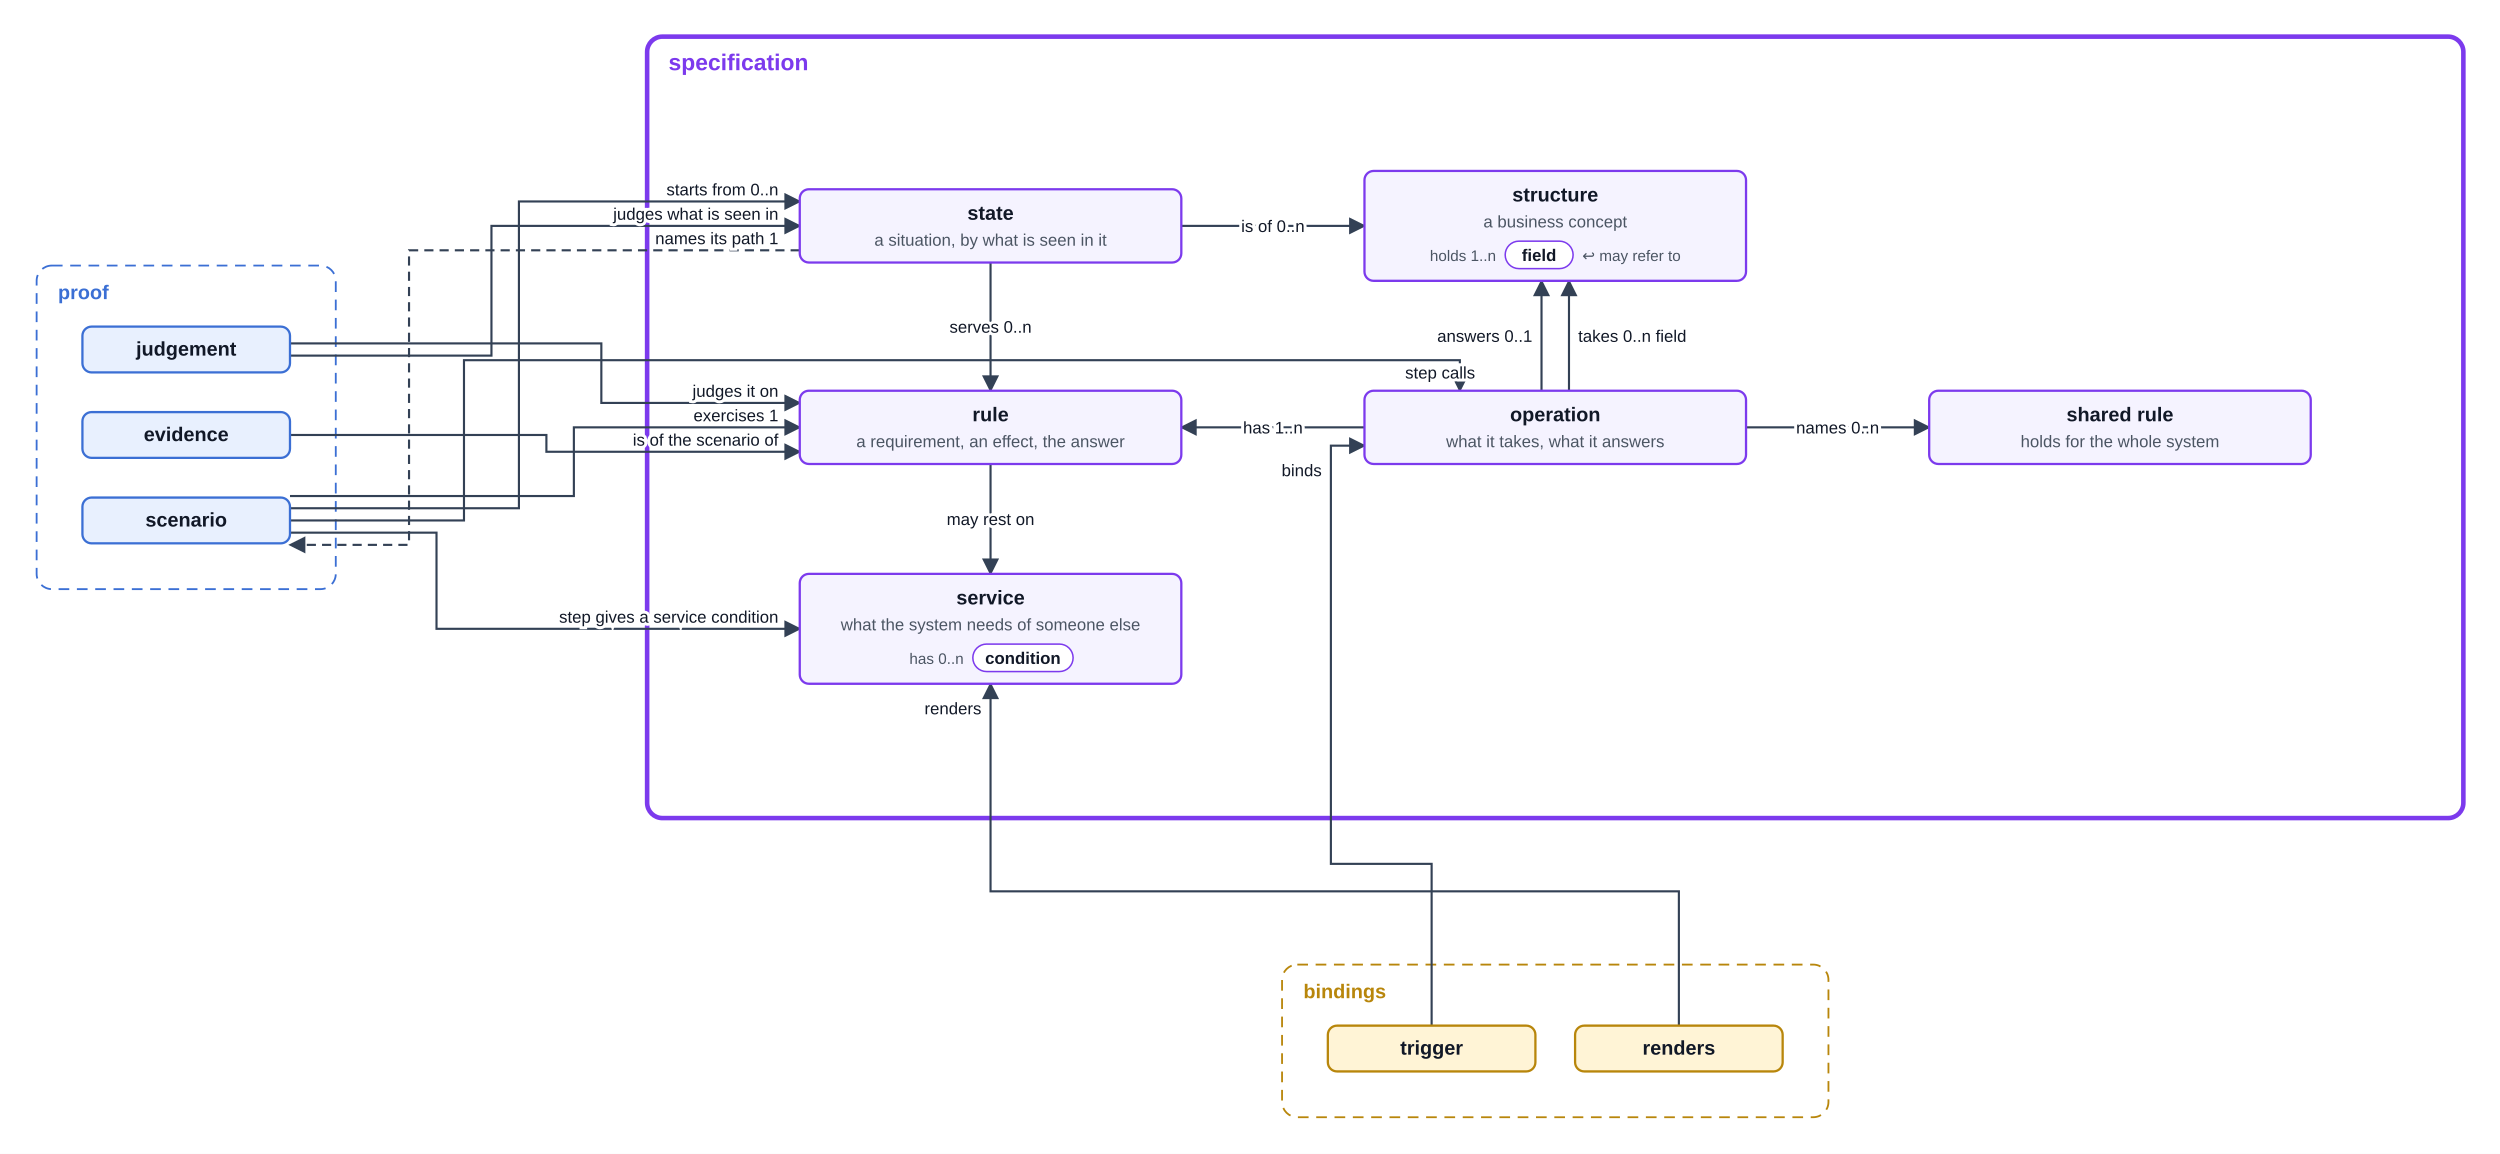
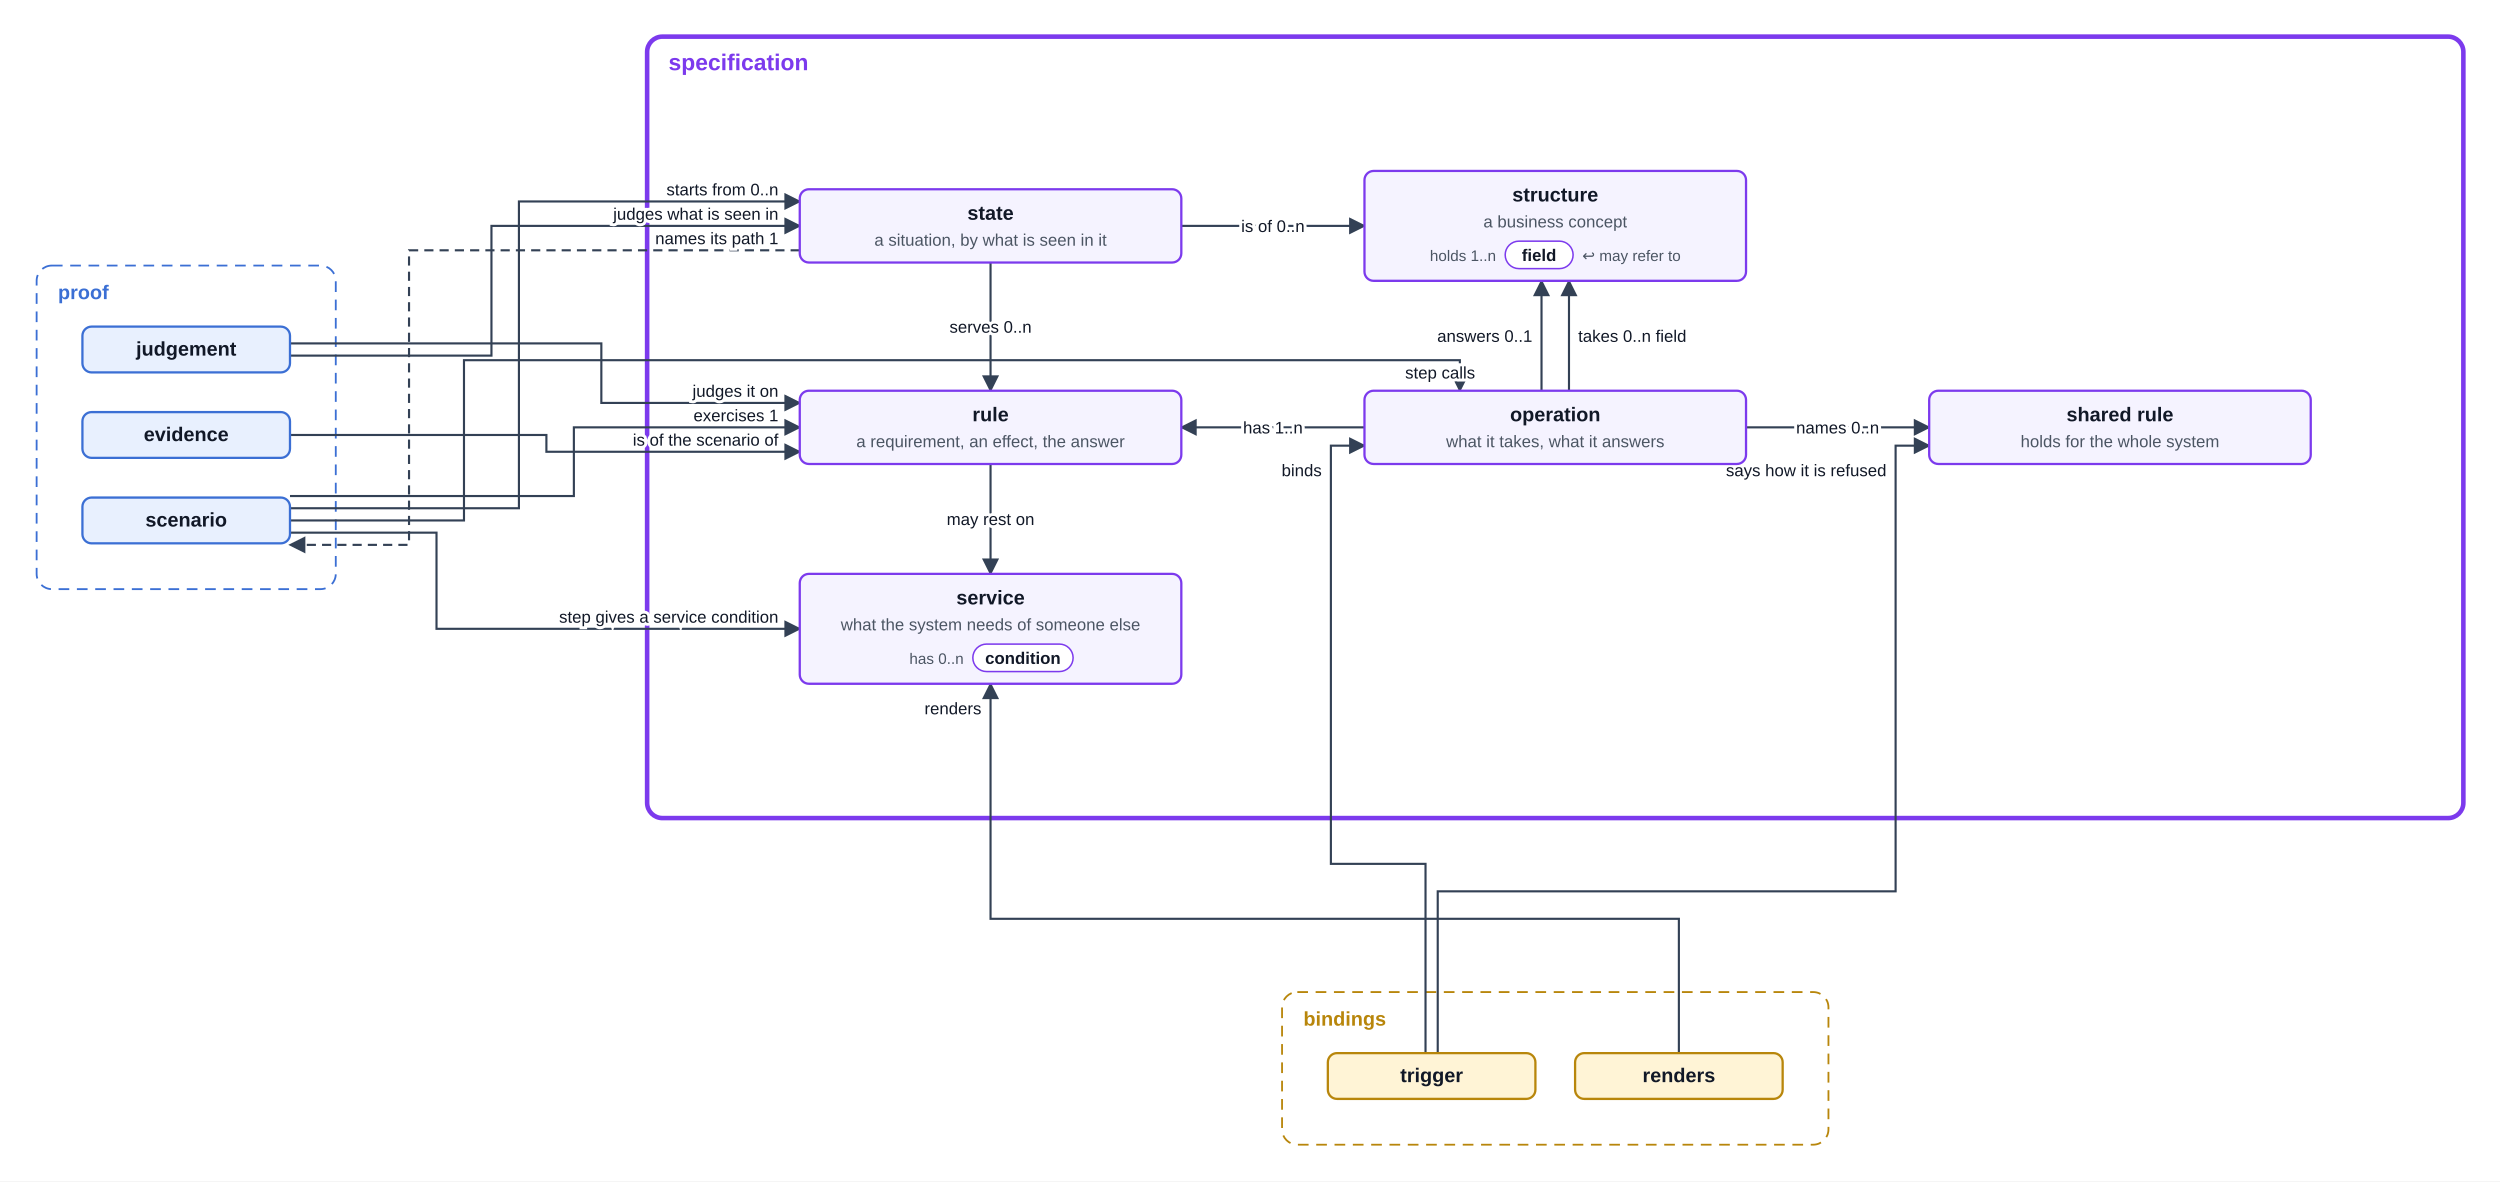
- <svg xmlns="http://www.w3.org/2000/svg" viewBox="0 0 1638 756" width="1638" height="756" font-family="'IBM Plex Sans', 'Helvetica Neue', Arial, sans-serif">
+ <svg xmlns="http://www.w3.org/2000/svg" viewBox="0 0 1638 774" width="1638" height="774" font-family="'IBM Plex Sans', 'Helvetica Neue', Arial, sans-serif">
  <defs>
    <marker id="to-same" viewBox="0 0 10 10" refX="9" refY="5" markerWidth="8" markerHeight="8" orient="auto">
      <path d="M0,0 L10,5 L0,10 z" fill="#334155" />
    </marker>
    <marker id="to-added" viewBox="0 0 10 10" refX="9" refY="5" markerWidth="8" markerHeight="8" orient="auto">
      <path d="M0,0 L10,5 L0,10 z" fill="#15803d" />
    </marker>
    <marker id="to-removed" viewBox="0 0 10 10" refX="9" refY="5" markerWidth="8" markerHeight="8" orient="auto">
      <path d="M0,0 L10,5 L0,10 z" fill="#dc2626" />
    </marker>
    <marker id="to-changed" viewBox="0 0 10 10" refX="9" refY="5" markerWidth="8" markerHeight="8" orient="auto">
      <path d="M0,0 L10,5 L0,10 z" fill="#d97706" />
    </marker>
  </defs>
-   <rect width="1638" height="756" fill="#ffffff" />
+   <rect width="1638" height="774" fill="#ffffff" />
  <rect x="424" y="24" width="1190" height="512" rx="10" fill="#ffffff" stroke="#7c3aed" stroke-width="3" />
  <text x="438" y="46" font-size="15" font-weight="700" text-anchor="start" fill="#7c3aed">specification</text>
  <rect x="24" y="174" width="196" height="212" rx="10" fill="#ffffff" stroke="#3b6fd4" stroke-width="1.2" stroke-dasharray="7 5" />
  <text x="38" y="196" font-size="13" font-weight="700" text-anchor="start" fill="#3b6fd4">proof</text>
-   <rect x="840" y="632" width="358" height="100" rx="10" fill="#ffffff" stroke="#b8860b" stroke-width="1.2" stroke-dasharray="7 5" />
-   <text x="854" y="654" font-size="13" font-weight="700" text-anchor="start" fill="#b8860b">bindings</text>
+   <rect x="840" y="650" width="358" height="100" rx="10" fill="#ffffff" stroke="#b8860b" stroke-width="1.2" stroke-dasharray="7 5" />
+   <text x="854" y="672" font-size="13" font-weight="700" text-anchor="start" fill="#b8860b">bindings</text>
  <polyline points="894,280 774,280" fill="none" stroke="#334155" stroke-width="1.4" marker-end="url(#to-same)" />
  <text x="834" y="284" font-size="11" font-weight="400" text-anchor="middle" fill="#111827" stroke="#ffffff" stroke-width="4" paint-order="stroke">has 1..n</text>
  <polyline points="1144,280 1264,280" fill="none" stroke="#334155" stroke-width="1.4" marker-end="url(#to-same)" />
  <text x="1204" y="284" font-size="11" font-weight="400" text-anchor="middle" fill="#111827" stroke="#ffffff" stroke-width="4" paint-order="stroke">names 0..n</text>
  <polyline points="1010,256 1010,184" fill="none" stroke="#334155" stroke-width="1.4" marker-end="url(#to-same)" />
  <text x="1004" y="224" font-size="11" font-weight="400" text-anchor="end" fill="#111827" stroke="#ffffff" stroke-width="4" paint-order="stroke">answers 0..1</text>
  <polyline points="1028,256 1028,184" fill="none" stroke="#334155" stroke-width="1.4" marker-end="url(#to-same)" />
  <text x="1034" y="224" font-size="11" font-weight="400" text-anchor="start" fill="#111827" stroke="#ffffff" stroke-width="4" paint-order="stroke">takes 0..n field</text>
  <polyline points="649,304 649,376" fill="none" stroke="#334155" stroke-width="1.4" marker-end="url(#to-same)" />
  <text x="649" y="344" font-size="11" font-weight="400" text-anchor="middle" fill="#111827" stroke="#ffffff" stroke-width="4" paint-order="stroke">may rest on</text>
  <polyline points="774,148 894,148" fill="none" stroke="#334155" stroke-width="1.4" marker-end="url(#to-same)" />
  <text x="834" y="152" font-size="11" font-weight="400" text-anchor="middle" fill="#111827" stroke="#ffffff" stroke-width="4" paint-order="stroke">is of 0..n</text>
  <polyline points="649,172 649,256" fill="none" stroke="#334155" stroke-width="1.4" marker-end="url(#to-same)" />
  <text x="649" y="218" font-size="11" font-weight="400" text-anchor="middle" fill="#111827" stroke="#ffffff" stroke-width="4" paint-order="stroke">serves 0..n</text>
  <polyline points="190,225 394,225 394,264 524,264" fill="none" stroke="#334155" stroke-width="1.4" marker-end="url(#to-same)" />
  <text x="510" y="260" font-size="11" font-weight="400" text-anchor="end" fill="#111827" stroke="#ffffff" stroke-width="4" paint-order="stroke">judges it on</text>
  <polyline points="190,325 376,325 376,280 524,280" fill="none" stroke="#334155" stroke-width="1.4" marker-end="url(#to-same)" />
  <text x="510" y="276" font-size="11" font-weight="400" text-anchor="end" fill="#111827" stroke="#ffffff" stroke-width="4" paint-order="stroke">exercises 1</text>
  <polyline points="190,285 358,285 358,296 524,296" fill="none" stroke="#334155" stroke-width="1.4" marker-end="url(#to-same)" />
  <text x="510" y="292" font-size="11" font-weight="400" text-anchor="end" fill="#111827" stroke="#ffffff" stroke-width="4" paint-order="stroke">is of the scenario of</text>
  <polyline points="190,333 340,333 340,132 524,132" fill="none" stroke="#334155" stroke-width="1.4" marker-end="url(#to-same)" />
  <text x="510" y="128" font-size="11" font-weight="400" text-anchor="end" fill="#111827" stroke="#ffffff" stroke-width="4" paint-order="stroke">starts from 0..n</text>
  <polyline points="190,233 322,233 322,148 524,148" fill="none" stroke="#334155" stroke-width="1.4" marker-end="url(#to-same)" />
  <text x="510" y="144" font-size="11" font-weight="400" text-anchor="end" fill="#111827" stroke="#ffffff" stroke-width="4" paint-order="stroke">judges what is seen in</text>
  <polyline points="190,341 304,341 304,236 956.5,236 956.5,256" fill="none" stroke="#334155" stroke-width="1.4" marker-end="url(#to-same)" />
  <text x="966.5" y="248" font-size="11" font-weight="400" text-anchor="end" fill="#111827" stroke="#ffffff" stroke-width="4" paint-order="stroke">step calls</text>
  <polyline points="190,349 286,349 286,412 524,412" fill="none" stroke="#334155" stroke-width="1.4" marker-end="url(#to-same)" />
  <text x="510" y="408" font-size="11" font-weight="400" text-anchor="end" fill="#111827" stroke="#ffffff" stroke-width="4" paint-order="stroke">step gives a service condition</text>
  <polyline points="524,164 268,164 268,357 190,357" fill="none" stroke="#334155" stroke-width="1.4" stroke-dasharray="6 4" marker-end="url(#to-same)" />
  <text x="510" y="160" font-size="11" font-weight="400" text-anchor="end" fill="#111827" stroke="#ffffff" stroke-width="4" paint-order="stroke">names its path 1</text>
-   <polyline points="938,672 938,566 872,566 872,292 894,292" fill="none" stroke="#334155" stroke-width="1.4" marker-end="url(#to-same)" />
+   <polyline points="934,690 934,566 872,566 872,292 894,292" fill="none" stroke="#334155" stroke-width="1.4" marker-end="url(#to-same)" />
  <text x="866" y="312" font-size="11" font-weight="400" text-anchor="end" fill="#111827" stroke="#ffffff" stroke-width="4" paint-order="stroke">binds</text>
-   <polyline points="1100,672 1100,584 649,584 649,448" fill="none" stroke="#334155" stroke-width="1.4" marker-end="url(#to-same)" />
+   <polyline points="942,690 942,584 1242,584 1242,292 1264,292" fill="none" stroke="#334155" stroke-width="1.4" marker-end="url(#to-same)" />
+   <text x="1236" y="312" font-size="11" font-weight="400" text-anchor="end" fill="#111827" stroke="#ffffff" stroke-width="4" paint-order="stroke">says how it is refused</text>
+   <polyline points="1100,690 1100,602 649,602 649,448" fill="none" stroke="#334155" stroke-width="1.4" marker-end="url(#to-same)" />
  <text x="643" y="468" font-size="11" font-weight="400" text-anchor="end" fill="#111827" stroke="#ffffff" stroke-width="4" paint-order="stroke">renders</text>
  <rect x="524" y="124" width="250" height="48" rx="6" fill="#f5f3ff" stroke="#7c3aed" stroke-width="1.5" />
  <text x="649" y="144" font-size="13" font-weight="600" text-anchor="middle" fill="#111827">state</text>
  <text x="649" y="161" font-size="11" font-weight="400" text-anchor="middle" fill="#4b5563">a situation, by what is seen in it</text>
  <rect x="894" y="112" width="250" height="72" rx="6" fill="#f5f3ff" stroke="#7c3aed" stroke-width="1.5" />
  <text x="1019" y="132" font-size="13" font-weight="600" text-anchor="middle" fill="#111827">structure</text>
  <text x="1019" y="149" font-size="11" font-weight="400" text-anchor="middle" fill="#4b5563">a business concept</text>
  <text x="980.2" y="171" font-size="10" font-weight="400" text-anchor="end" fill="#4b5563">holds 1..n</text>
  <rect x="986.2" y="158" width="44.5" height="18" rx="9" fill="#ffffff" stroke="#7c3aed" stroke-width="1" />
  <text x="1008.4" y="171" font-size="11" font-weight="600" text-anchor="middle" fill="#111827">field</text>
  <text x="1036.7" y="171" font-size="10" font-weight="400" text-anchor="start" fill="#4b5563">↩ may refer to</text>
  <rect x="524" y="256" width="250" height="48" rx="6" fill="#f5f3ff" stroke="#7c3aed" stroke-width="1.5" />
  <text x="649" y="276" font-size="13" font-weight="600" text-anchor="middle" fill="#111827">rule</text>
  <text x="649" y="293" font-size="11" font-weight="400" text-anchor="middle" fill="#4b5563">a requirement, an effect, the answer</text>
  <rect x="894" y="256" width="250" height="48" rx="6" fill="#f5f3ff" stroke="#7c3aed" stroke-width="1.5" />
  <text x="1019" y="276" font-size="13" font-weight="600" text-anchor="middle" fill="#111827">operation</text>
  <text x="1019" y="293" font-size="11" font-weight="400" text-anchor="middle" fill="#4b5563">what it takes, what it answers</text>
  <rect x="1264" y="256" width="250" height="48" rx="6" fill="#f5f3ff" stroke="#7c3aed" stroke-width="1.5" />
  <text x="1389" y="276" font-size="13" font-weight="600" text-anchor="middle" fill="#111827">shared rule</text>
  <text x="1389" y="293" font-size="11" font-weight="400" text-anchor="middle" fill="#4b5563">holds for the whole system</text>
  <rect x="524" y="376" width="250" height="72" rx="6" fill="#f5f3ff" stroke="#7c3aed" stroke-width="1.5" />
  <text x="649" y="396" font-size="13" font-weight="600" text-anchor="middle" fill="#111827">service</text>
  <text x="649" y="413" font-size="11" font-weight="400" text-anchor="middle" fill="#4b5563">what the system needs of someone else</text>
  <text x="631.4" y="435" font-size="10" font-weight="400" text-anchor="end" fill="#4b5563">has 0..n</text>
  <rect x="637.4" y="422" width="65.7" height="18" rx="9" fill="#ffffff" stroke="#7c3aed" stroke-width="1" />
  <text x="670.2" y="435" font-size="11" font-weight="600" text-anchor="middle" fill="#111827">condition</text>
  <text x="709.1" y="435" font-size="10" font-weight="400" text-anchor="start" fill="#4b5563" />
  <rect x="54" y="214" width="136" height="30" rx="6" fill="#e8f0fe" stroke="#3b6fd4" stroke-width="1.5" />
  <text x="122" y="233" font-size="13" font-weight="600" text-anchor="middle" fill="#111827">judgement</text>
  <rect x="54" y="270" width="136" height="30" rx="6" fill="#e8f0fe" stroke="#3b6fd4" stroke-width="1.5" />
  <text x="122" y="289" font-size="13" font-weight="600" text-anchor="middle" fill="#111827">evidence</text>
  <rect x="54" y="326" width="136" height="30" rx="6" fill="#e8f0fe" stroke="#3b6fd4" stroke-width="1.5" />
  <text x="122" y="345" font-size="13" font-weight="600" text-anchor="middle" fill="#111827">scenario</text>
-   <rect x="870" y="672" width="136" height="30" rx="6" fill="#fff4d6" stroke="#b8860b" stroke-width="1.5" />
-   <text x="938" y="691" font-size="13" font-weight="600" text-anchor="middle" fill="#111827">trigger</text>
-   <rect x="1032" y="672" width="136" height="30" rx="6" fill="#fff4d6" stroke="#b8860b" stroke-width="1.5" />
-   <text x="1100" y="691" font-size="13" font-weight="600" text-anchor="middle" fill="#111827">renders</text>
+   <rect x="870" y="690" width="136" height="30" rx="6" fill="#fff4d6" stroke="#b8860b" stroke-width="1.5" />
+   <text x="938" y="709" font-size="13" font-weight="600" text-anchor="middle" fill="#111827">trigger</text>
+   <rect x="1032" y="690" width="136" height="30" rx="6" fill="#fff4d6" stroke="#b8860b" stroke-width="1.5" />
+   <text x="1100" y="709" font-size="13" font-weight="600" text-anchor="middle" fill="#111827">renders</text>
</svg>
